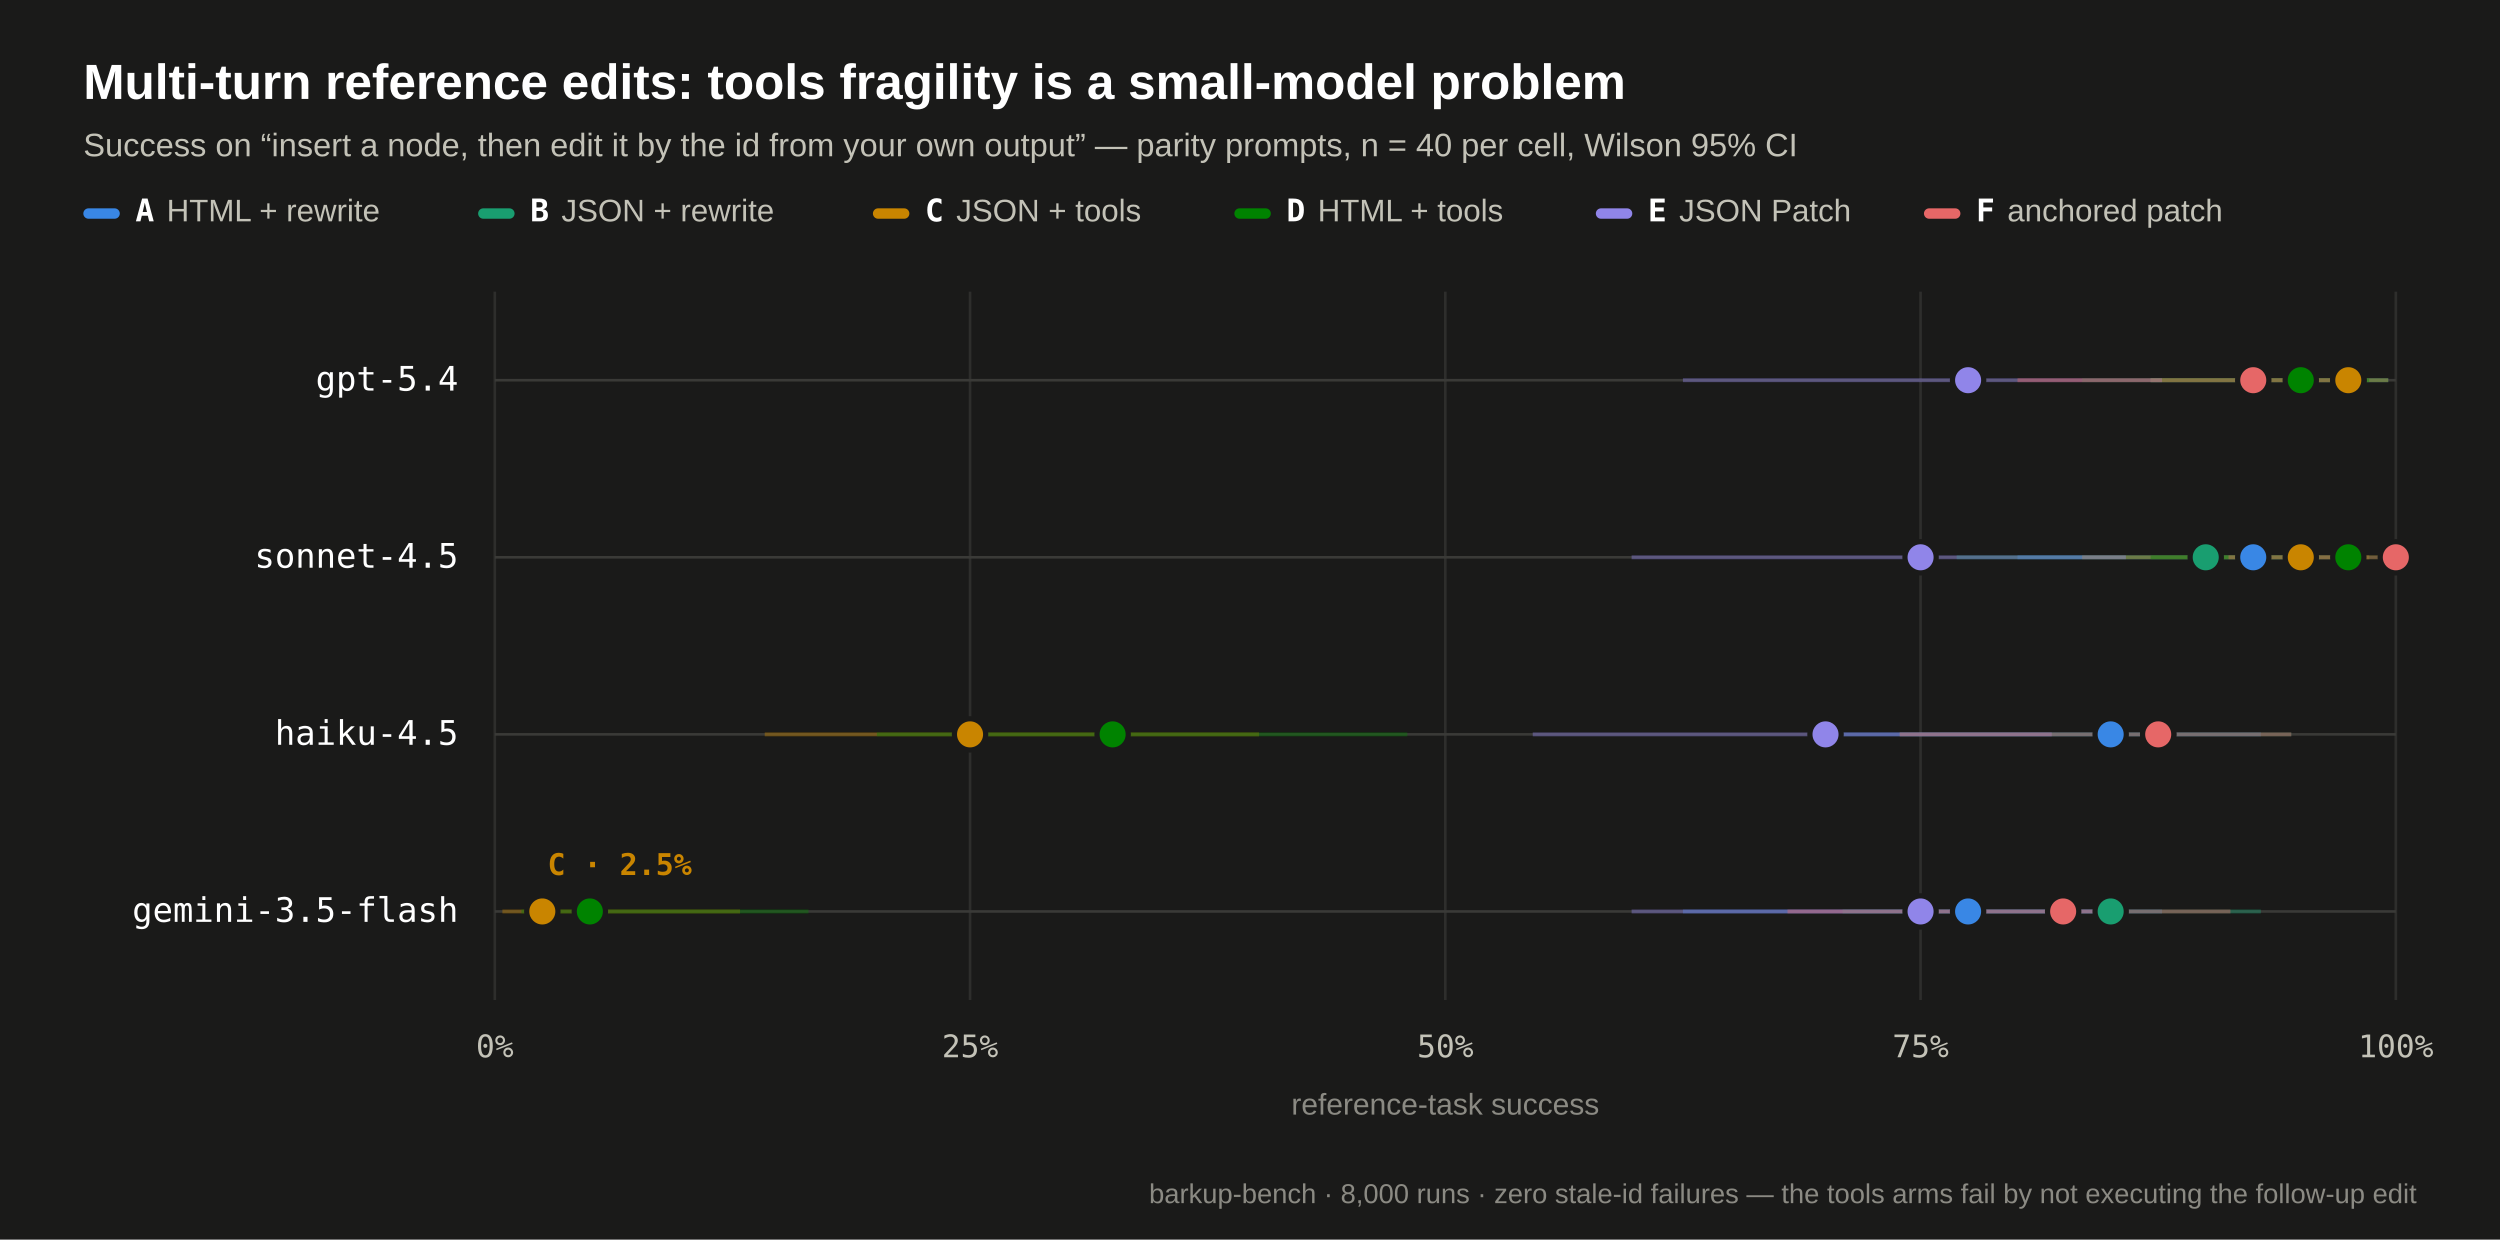
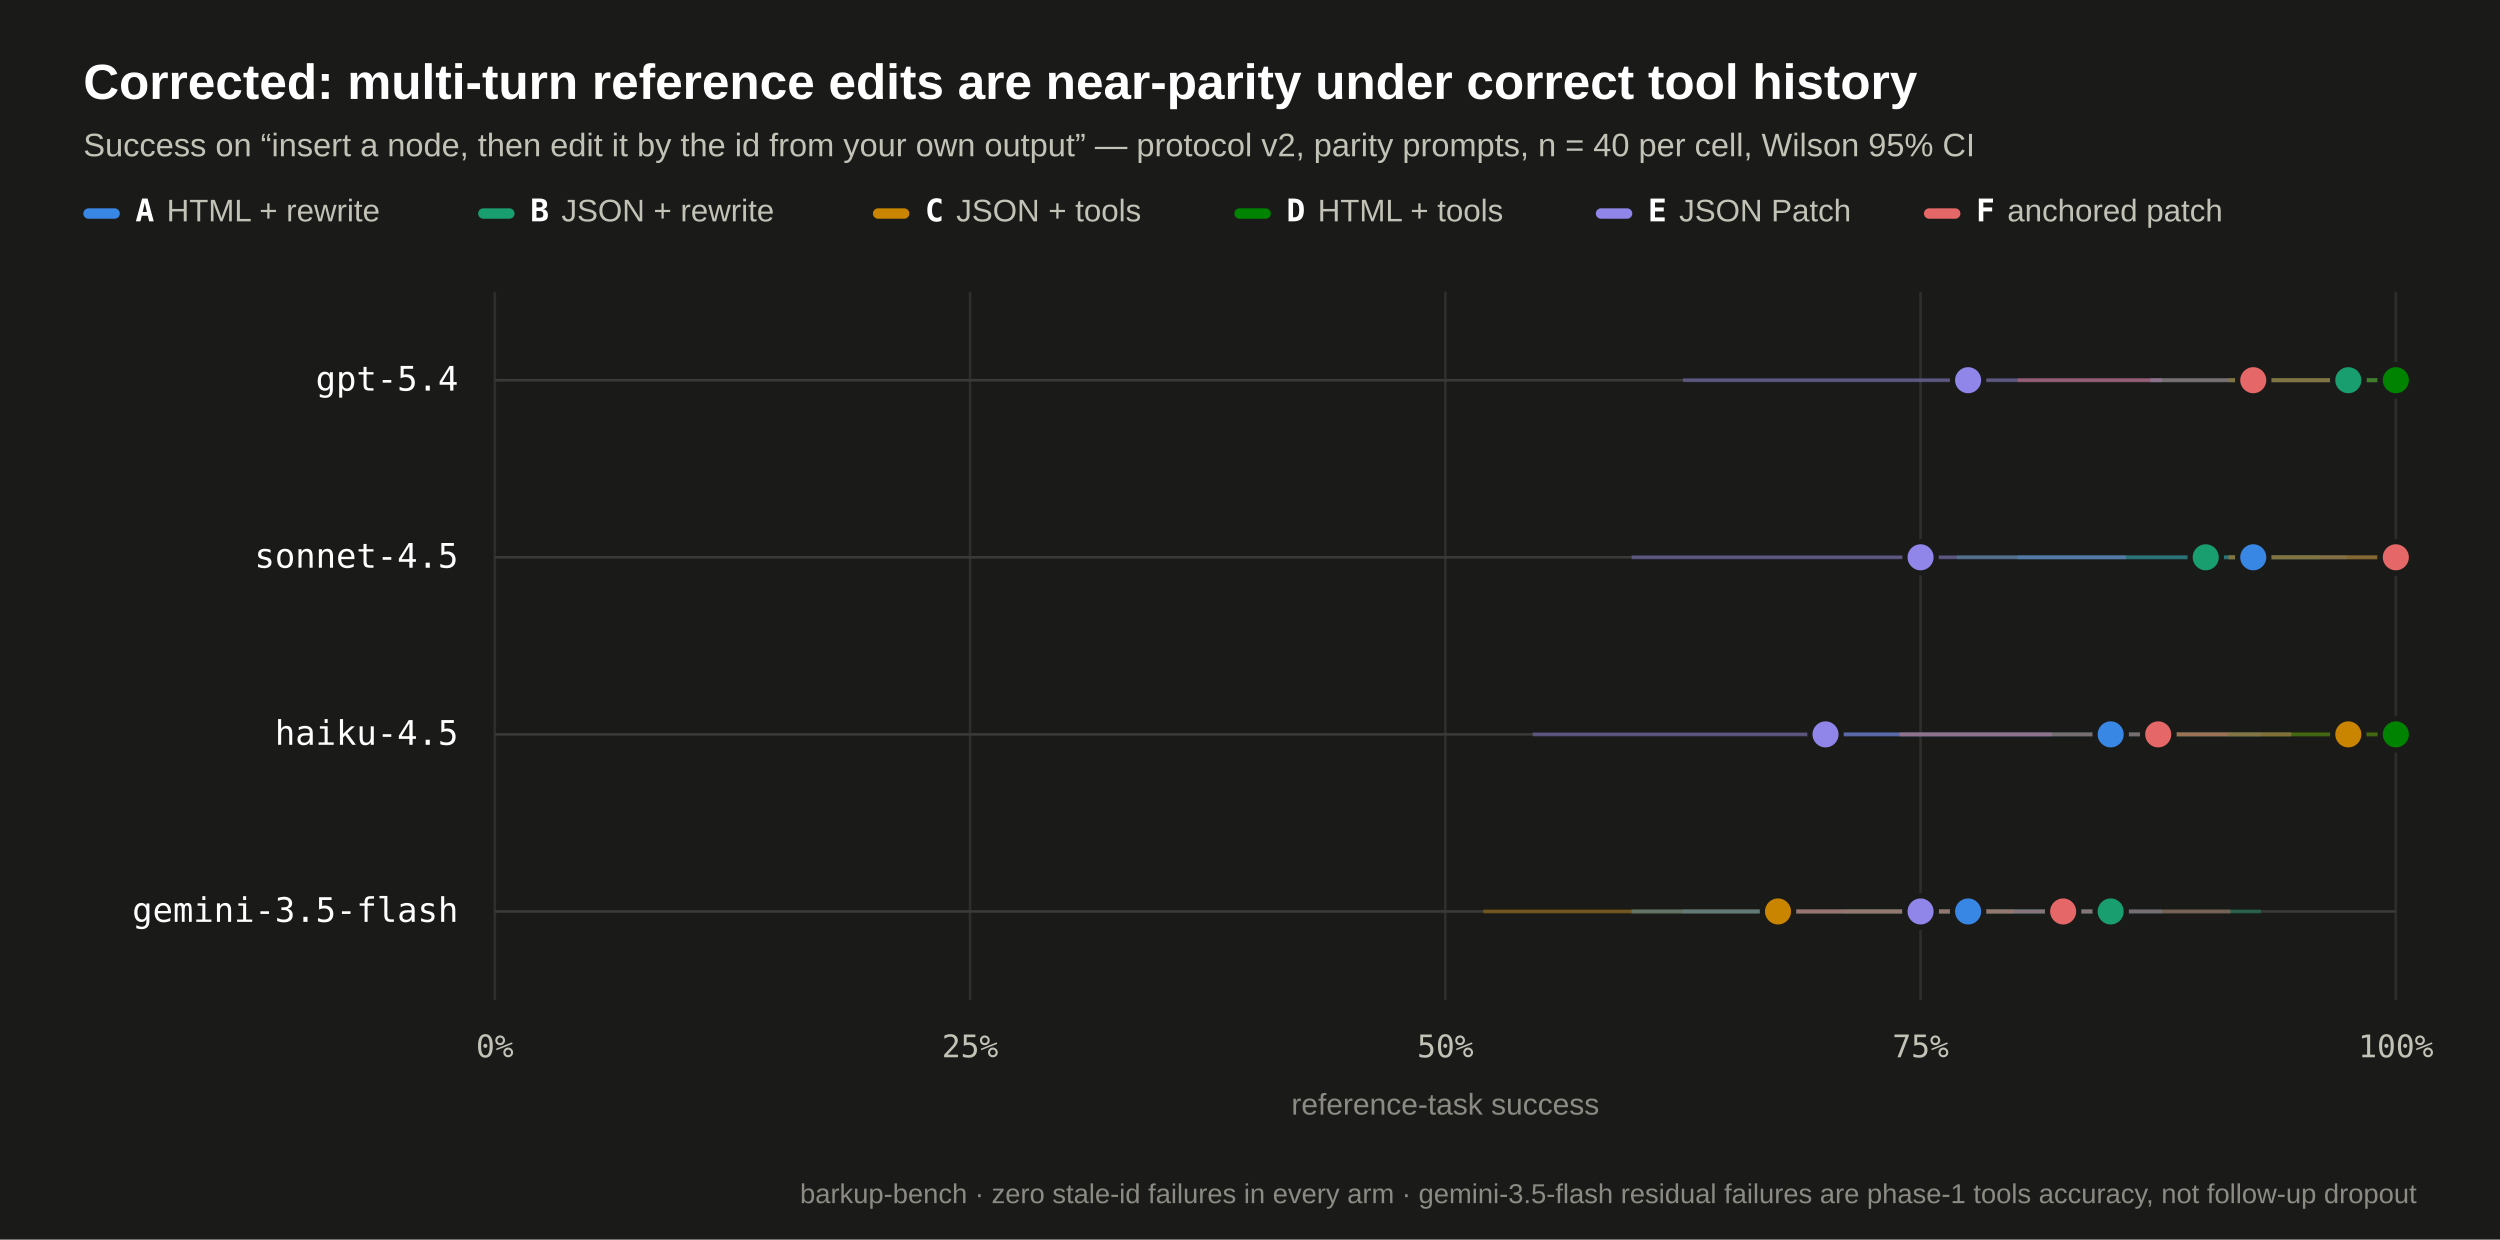
<svg xmlns="http://www.w3.org/2000/svg" viewBox="0 0 960 476" width="960" height="476">
  <rect width="960" height="100%" fill="#1a1a19" />
-   <text x="32" y="38" font-family="Seravek, 'Gill Sans', 'Helvetica Neue', Arial, sans-serif" font-size="19" font-weight="700" fill="#ffffff">Multi-turn reference edits: tools fragility is a small-model problem</text>
-   <text x="32" y="60" font-family="Seravek, 'Gill Sans', 'Helvetica Neue', Arial, sans-serif" font-size="12.5" fill="#c3c2b7">Success on “insert a node, then edit it by the id from your own output” — parity prompts, n = 40 per cell, Wilson 95% CI</text>
+   <text x="32" y="38" font-family="Seravek, 'Gill Sans', 'Helvetica Neue', Arial, sans-serif" font-size="19" font-weight="700" fill="#ffffff">Corrected: multi-turn reference edits are near-parity under correct tool history</text>
+   <text x="32" y="60" font-family="Seravek, 'Gill Sans', 'Helvetica Neue', Arial, sans-serif" font-size="12.5" fill="#c3c2b7">Success on “insert a node, then edit it by the id from your own output” — protocol v2, parity prompts, n = 40 per cell, Wilson 95% CI</text>
  <rect x="32" y="80" width="14" height="4" rx="2" fill="#3987e5" />
  <text x="52" y="85" font-family="Menlo, 'SF Mono', Consolas, monospace" font-size="12" font-weight="700" fill="#ffffff">A</text>
  <text x="64" y="85" font-family="Seravek, 'Gill Sans', 'Helvetica Neue', Arial, sans-serif" font-size="12" fill="#c3c2b7">HTML + rewrite</text>
  <rect x="183.6" y="80" width="14" height="4" rx="2" fill="#199e70" />
  <text x="203.6" y="85" font-family="Menlo, 'SF Mono', Consolas, monospace" font-size="12" font-weight="700" fill="#ffffff">B</text>
  <text x="215.6" y="85" font-family="Seravek, 'Gill Sans', 'Helvetica Neue', Arial, sans-serif" font-size="12" fill="#c3c2b7">JSON + rewrite</text>
  <rect x="335.2" y="80" width="14" height="4" rx="2" fill="#c98500" />
  <text x="355.2" y="85" font-family="Menlo, 'SF Mono', Consolas, monospace" font-size="12" font-weight="700" fill="#ffffff">C</text>
  <text x="367.2" y="85" font-family="Seravek, 'Gill Sans', 'Helvetica Neue', Arial, sans-serif" font-size="12" fill="#c3c2b7">JSON + tools</text>
  <rect x="474" y="80" width="14" height="4" rx="2" fill="#008300" />
  <text x="494" y="85" font-family="Menlo, 'SF Mono', Consolas, monospace" font-size="12" font-weight="700" fill="#ffffff">D</text>
  <text x="506" y="85" font-family="Seravek, 'Gill Sans', 'Helvetica Neue', Arial, sans-serif" font-size="12" fill="#c3c2b7">HTML + tools</text>
  <rect x="612.8" y="80" width="14" height="4" rx="2" fill="#9085e9" />
  <text x="632.8" y="85" font-family="Menlo, 'SF Mono', Consolas, monospace" font-size="12" font-weight="700" fill="#ffffff">E</text>
  <text x="644.8" y="85" font-family="Seravek, 'Gill Sans', 'Helvetica Neue', Arial, sans-serif" font-size="12" fill="#c3c2b7">JSON Patch</text>
  <rect x="738.8" y="80" width="14" height="4" rx="2" fill="#e66767" />
  <text x="758.8" y="85" font-family="Menlo, 'SF Mono', Consolas, monospace" font-size="12" font-weight="700" fill="#ffffff">F</text>
  <text x="770.8" y="85" font-family="Seravek, 'Gill Sans', 'Helvetica Neue', Arial, sans-serif" font-size="12" fill="#c3c2b7">anchored patch</text>
  <line x1="190" x2="190" y1="112" y2="384" stroke="#2e2e2c" stroke-width="1" />
  <text x="190" y="406" text-anchor="middle" font-family="Menlo, 'SF Mono', Consolas, monospace" font-size="12" fill="#c3c2b7">0%</text>
  <line x1="372.5" x2="372.5" y1="112" y2="384" stroke="#2e2e2c" stroke-width="1" />
  <text x="372.5" y="406" text-anchor="middle" font-family="Menlo, 'SF Mono', Consolas, monospace" font-size="12" fill="#c3c2b7">25%</text>
  <line x1="555" x2="555" y1="112" y2="384" stroke="#2e2e2c" stroke-width="1" />
  <text x="555" y="406" text-anchor="middle" font-family="Menlo, 'SF Mono', Consolas, monospace" font-size="12" fill="#c3c2b7">50%</text>
  <line x1="737.5" x2="737.5" y1="112" y2="384" stroke="#2e2e2c" stroke-width="1" />
  <text x="737.5" y="406" text-anchor="middle" font-family="Menlo, 'SF Mono', Consolas, monospace" font-size="12" fill="#c3c2b7">75%</text>
  <line x1="920" x2="920" y1="112" y2="384" stroke="#2e2e2c" stroke-width="1" />
  <text x="920" y="406" text-anchor="middle" font-family="Menlo, 'SF Mono', Consolas, monospace" font-size="12" fill="#c3c2b7">100%</text>
  <text x="555" y="428" text-anchor="middle" font-family="Seravek, 'Gill Sans', 'Helvetica Neue', Arial, sans-serif" font-size="11.5" fill="#8b8a83">reference-task success</text>
  <line x1="190" x2="920" y1="146" y2="146" stroke="#3a3a37" stroke-width="1" />
  <text x="176" y="150" text-anchor="end" font-family="Menlo, 'SF Mono', Consolas, monospace" font-size="13" fill="#ffffff">gpt-5.4</text>
  <line x1="825.83" x2="917.08" y1="146" y2="146" stroke="#3987e5" stroke-width="1.5" opacity="0.4" />
  <line x1="825.83" x2="917.08" y1="146" y2="146" stroke="#199e70" stroke-width="1.5" opacity="0.4" />
-   <line x1="825.83" x2="917.08" y1="146" y2="146" stroke="#c98500" stroke-width="1.5" opacity="0.4" />
-   <line x1="799.55" x2="909.78" y1="146" y2="146" stroke="#008300" stroke-width="1.5" opacity="0.4" />
+   <line x1="855.76" x2="920" y1="146" y2="146" stroke="#c98500" stroke-width="1.5" opacity="0.4" />
+   <line x1="855.76" x2="920" y1="146" y2="146" stroke="#008300" stroke-width="1.5" opacity="0.4" />
  <line x1="646.25" x2="830.21" y1="146" y2="146" stroke="#9085e9" stroke-width="1.5" opacity="0.4" />
  <line x1="774.73" x2="901.02" y1="146" y2="146" stroke="#e66767" stroke-width="1.5" opacity="0.4" />
  <circle cx="901.75" cy="146" r="6" fill="#3987e5" stroke="#1a1a19" stroke-width="2" />
  <circle cx="901.75" cy="146" r="6" fill="#199e70" stroke="#1a1a19" stroke-width="2" />
-   <circle cx="901.75" cy="146" r="6" fill="#c98500" stroke="#1a1a19" stroke-width="2" />
-   <circle cx="883.5" cy="146" r="6" fill="#008300" stroke="#1a1a19" stroke-width="2" />
+   <circle cx="920" cy="146" r="6" fill="#c98500" stroke="#1a1a19" stroke-width="2" />
+   <circle cx="920" cy="146" r="6" fill="#008300" stroke="#1a1a19" stroke-width="2" />
  <circle cx="755.75" cy="146" r="6" fill="#9085e9" stroke="#1a1a19" stroke-width="2" />
  <circle cx="865.25" cy="146" r="6" fill="#e66767" stroke="#1a1a19" stroke-width="2" />
  <line x1="190" x2="920" y1="214" y2="214" stroke="#3a3a37" stroke-width="1" />
  <text x="176" y="218" text-anchor="end" font-family="Menlo, 'SF Mono', Consolas, monospace" font-size="13" fill="#ffffff">sonnet-4.5</text>
  <line x1="774.73" x2="901.02" y1="214" y2="214" stroke="#3987e5" stroke-width="1.5" opacity="0.4" />
  <line x1="751.37" x2="890.8" y1="214" y2="214" stroke="#199e70" stroke-width="1.5" opacity="0.4" />
-   <line x1="799.55" x2="909.78" y1="214" y2="214" stroke="#c98500" stroke-width="1.5" opacity="0.4" />
-   <line x1="825.83" x2="917.08" y1="214" y2="214" stroke="#008300" stroke-width="1.5" opacity="0.4" />
+   <line x1="855.76" x2="920" y1="214" y2="214" stroke="#c98500" stroke-width="1.5" opacity="0.4" />
+   <line x1="855.76" x2="920" y1="214" y2="214" stroke="#008300" stroke-width="1.5" opacity="0.4" />
  <line x1="626.54" x2="816.34" y1="214" y2="214" stroke="#9085e9" stroke-width="1.5" opacity="0.4" />
  <line x1="855.76" x2="920" y1="214" y2="214" stroke="#e66767" stroke-width="1.5" opacity="0.4" />
  <circle cx="865.25" cy="214" r="6" fill="#3987e5" stroke="#1a1a19" stroke-width="2" />
  <circle cx="847" cy="214" r="6" fill="#199e70" stroke="#1a1a19" stroke-width="2" />
-   <circle cx="883.5" cy="214" r="6" fill="#c98500" stroke="#1a1a19" stroke-width="2" />
-   <circle cx="901.75" cy="214" r="6" fill="#008300" stroke="#1a1a19" stroke-width="2" />
+   <circle cx="920" cy="214" r="6" fill="#c98500" stroke="#1a1a19" stroke-width="2" />
+   <circle cx="920" cy="214" r="6" fill="#008300" stroke="#1a1a19" stroke-width="2" />
  <circle cx="737.5" cy="214" r="6" fill="#9085e9" stroke="#1a1a19" stroke-width="2" />
  <circle cx="920" cy="214" r="6" fill="#e66767" stroke="#1a1a19" stroke-width="2" />
  <line x1="190" x2="920" y1="282" y2="282" stroke="#3a3a37" stroke-width="1" />
  <text x="176" y="286" text-anchor="end" font-family="Menlo, 'SF Mono', Consolas, monospace" font-size="13" fill="#ffffff">haiku-4.5</text>
  <line x1="707.57" x2="868.17" y1="282" y2="282" stroke="#3987e5" stroke-width="1.5" opacity="0.4" />
  <line x1="729.47" x2="879.85" y1="282" y2="282" stroke="#199e70" stroke-width="1.5" opacity="0.4" />
-   <line x1="293.66" x2="483.46" y1="282" y2="282" stroke="#c98500" stroke-width="1.5" opacity="0.4" />
-   <line x1="336.73" x2="540.4" y1="282" y2="282" stroke="#008300" stroke-width="1.5" opacity="0.4" />
+   <line x1="825.83" x2="917.08" y1="282" y2="282" stroke="#c98500" stroke-width="1.5" opacity="0.4" />
+   <line x1="855.76" x2="920" y1="282" y2="282" stroke="#008300" stroke-width="1.5" opacity="0.4" />
  <line x1="588.58" x2="787.87" y1="282" y2="282" stroke="#9085e9" stroke-width="1.5" opacity="0.4" />
  <line x1="729.47" x2="879.85" y1="282" y2="282" stroke="#e66767" stroke-width="1.5" opacity="0.4" />
  <circle cx="810.5" cy="282" r="6" fill="#3987e5" stroke="#1a1a19" stroke-width="2" />
  <circle cx="828.75" cy="282" r="6" fill="#199e70" stroke="#1a1a19" stroke-width="2" />
-   <circle cx="372.5" cy="282" r="6" fill="#c98500" stroke="#1a1a19" stroke-width="2" />
-   <circle cx="427.25" cy="282" r="6" fill="#008300" stroke="#1a1a19" stroke-width="2" />
+   <circle cx="901.75" cy="282" r="6" fill="#c98500" stroke="#1a1a19" stroke-width="2" />
+   <circle cx="920" cy="282" r="6" fill="#008300" stroke="#1a1a19" stroke-width="2" />
  <circle cx="701" cy="282" r="6" fill="#9085e9" stroke="#1a1a19" stroke-width="2" />
  <circle cx="828.75" cy="282" r="6" fill="#e66767" stroke="#1a1a19" stroke-width="2" />
  <line x1="190" x2="920" y1="350" y2="350" stroke="#3a3a37" stroke-width="1" />
  <text x="176" y="354" text-anchor="end" font-family="Menlo, 'SF Mono', Consolas, monospace" font-size="13" fill="#ffffff">gemini-3.5-flash</text>
  <line x1="646.25" x2="830.21" y1="350" y2="350" stroke="#3987e5" stroke-width="1.5" opacity="0.4" />
  <line x1="707.57" x2="868.17" y1="350" y2="350" stroke="#199e70" stroke-width="1.5" opacity="0.4" />
-   <line x1="192.92" x2="284.17" y1="350" y2="350" stroke="#c98500" stroke-width="1.5" opacity="0.4" />
-   <line x1="200.22" x2="310.45" y1="350" y2="350" stroke="#008300" stroke-width="1.5" opacity="0.4" />
+   <line x1="569.6" x2="773.27" y1="350" y2="350" stroke="#c98500" stroke-width="1.5" opacity="0.4" />
+   <line x1="626.54" x2="816.34" y1="350" y2="350" stroke="#008300" stroke-width="1.5" opacity="0.4" />
  <line x1="626.54" x2="816.34" y1="350" y2="350" stroke="#9085e9" stroke-width="1.5" opacity="0.4" />
  <line x1="686.4" x2="856.49" y1="350" y2="350" stroke="#e66767" stroke-width="1.5" opacity="0.4" />
  <circle cx="755.75" cy="350" r="6" fill="#3987e5" stroke="#1a1a19" stroke-width="2" />
  <circle cx="810.5" cy="350" r="6" fill="#199e70" stroke="#1a1a19" stroke-width="2" />
-   <circle cx="208.25" cy="350" r="6" fill="#c98500" stroke="#1a1a19" stroke-width="2" />
-   <circle cx="226.5" cy="350" r="6" fill="#008300" stroke="#1a1a19" stroke-width="2" />
+   <circle cx="682.75" cy="350" r="6" fill="#c98500" stroke="#1a1a19" stroke-width="2" />
+   <circle cx="737.5" cy="350" r="6" fill="#008300" stroke="#1a1a19" stroke-width="2" />
  <circle cx="737.5" cy="350" r="6" fill="#9085e9" stroke="#1a1a19" stroke-width="2" />
  <circle cx="792.25" cy="350" r="6" fill="#e66767" stroke="#1a1a19" stroke-width="2" />
-   <text x="210.25" y="336" font-family="Menlo, 'SF Mono', Consolas, monospace" font-size="11.5" font-weight="700" fill="#c98500">C · 2.5%</text>
-   <text x="928" y="462" text-anchor="end" font-family="Seravek, 'Gill Sans', 'Helvetica Neue', Arial, sans-serif" font-size="10.5" fill="#8b8a83">barkup-bench · 8,000 runs · zero stale-id failures — the tools arms fail by not executing the follow-up edit</text>
+   <text x="928" y="462" text-anchor="end" font-family="Seravek, 'Gill Sans', 'Helvetica Neue', Arial, sans-serif" font-size="10.5" fill="#8b8a83">barkup-bench · zero stale-id failures in every arm · gemini-3.5-flash residual failures are phase-1 tools accuracy, not follow-up dropout</text>
</svg>
